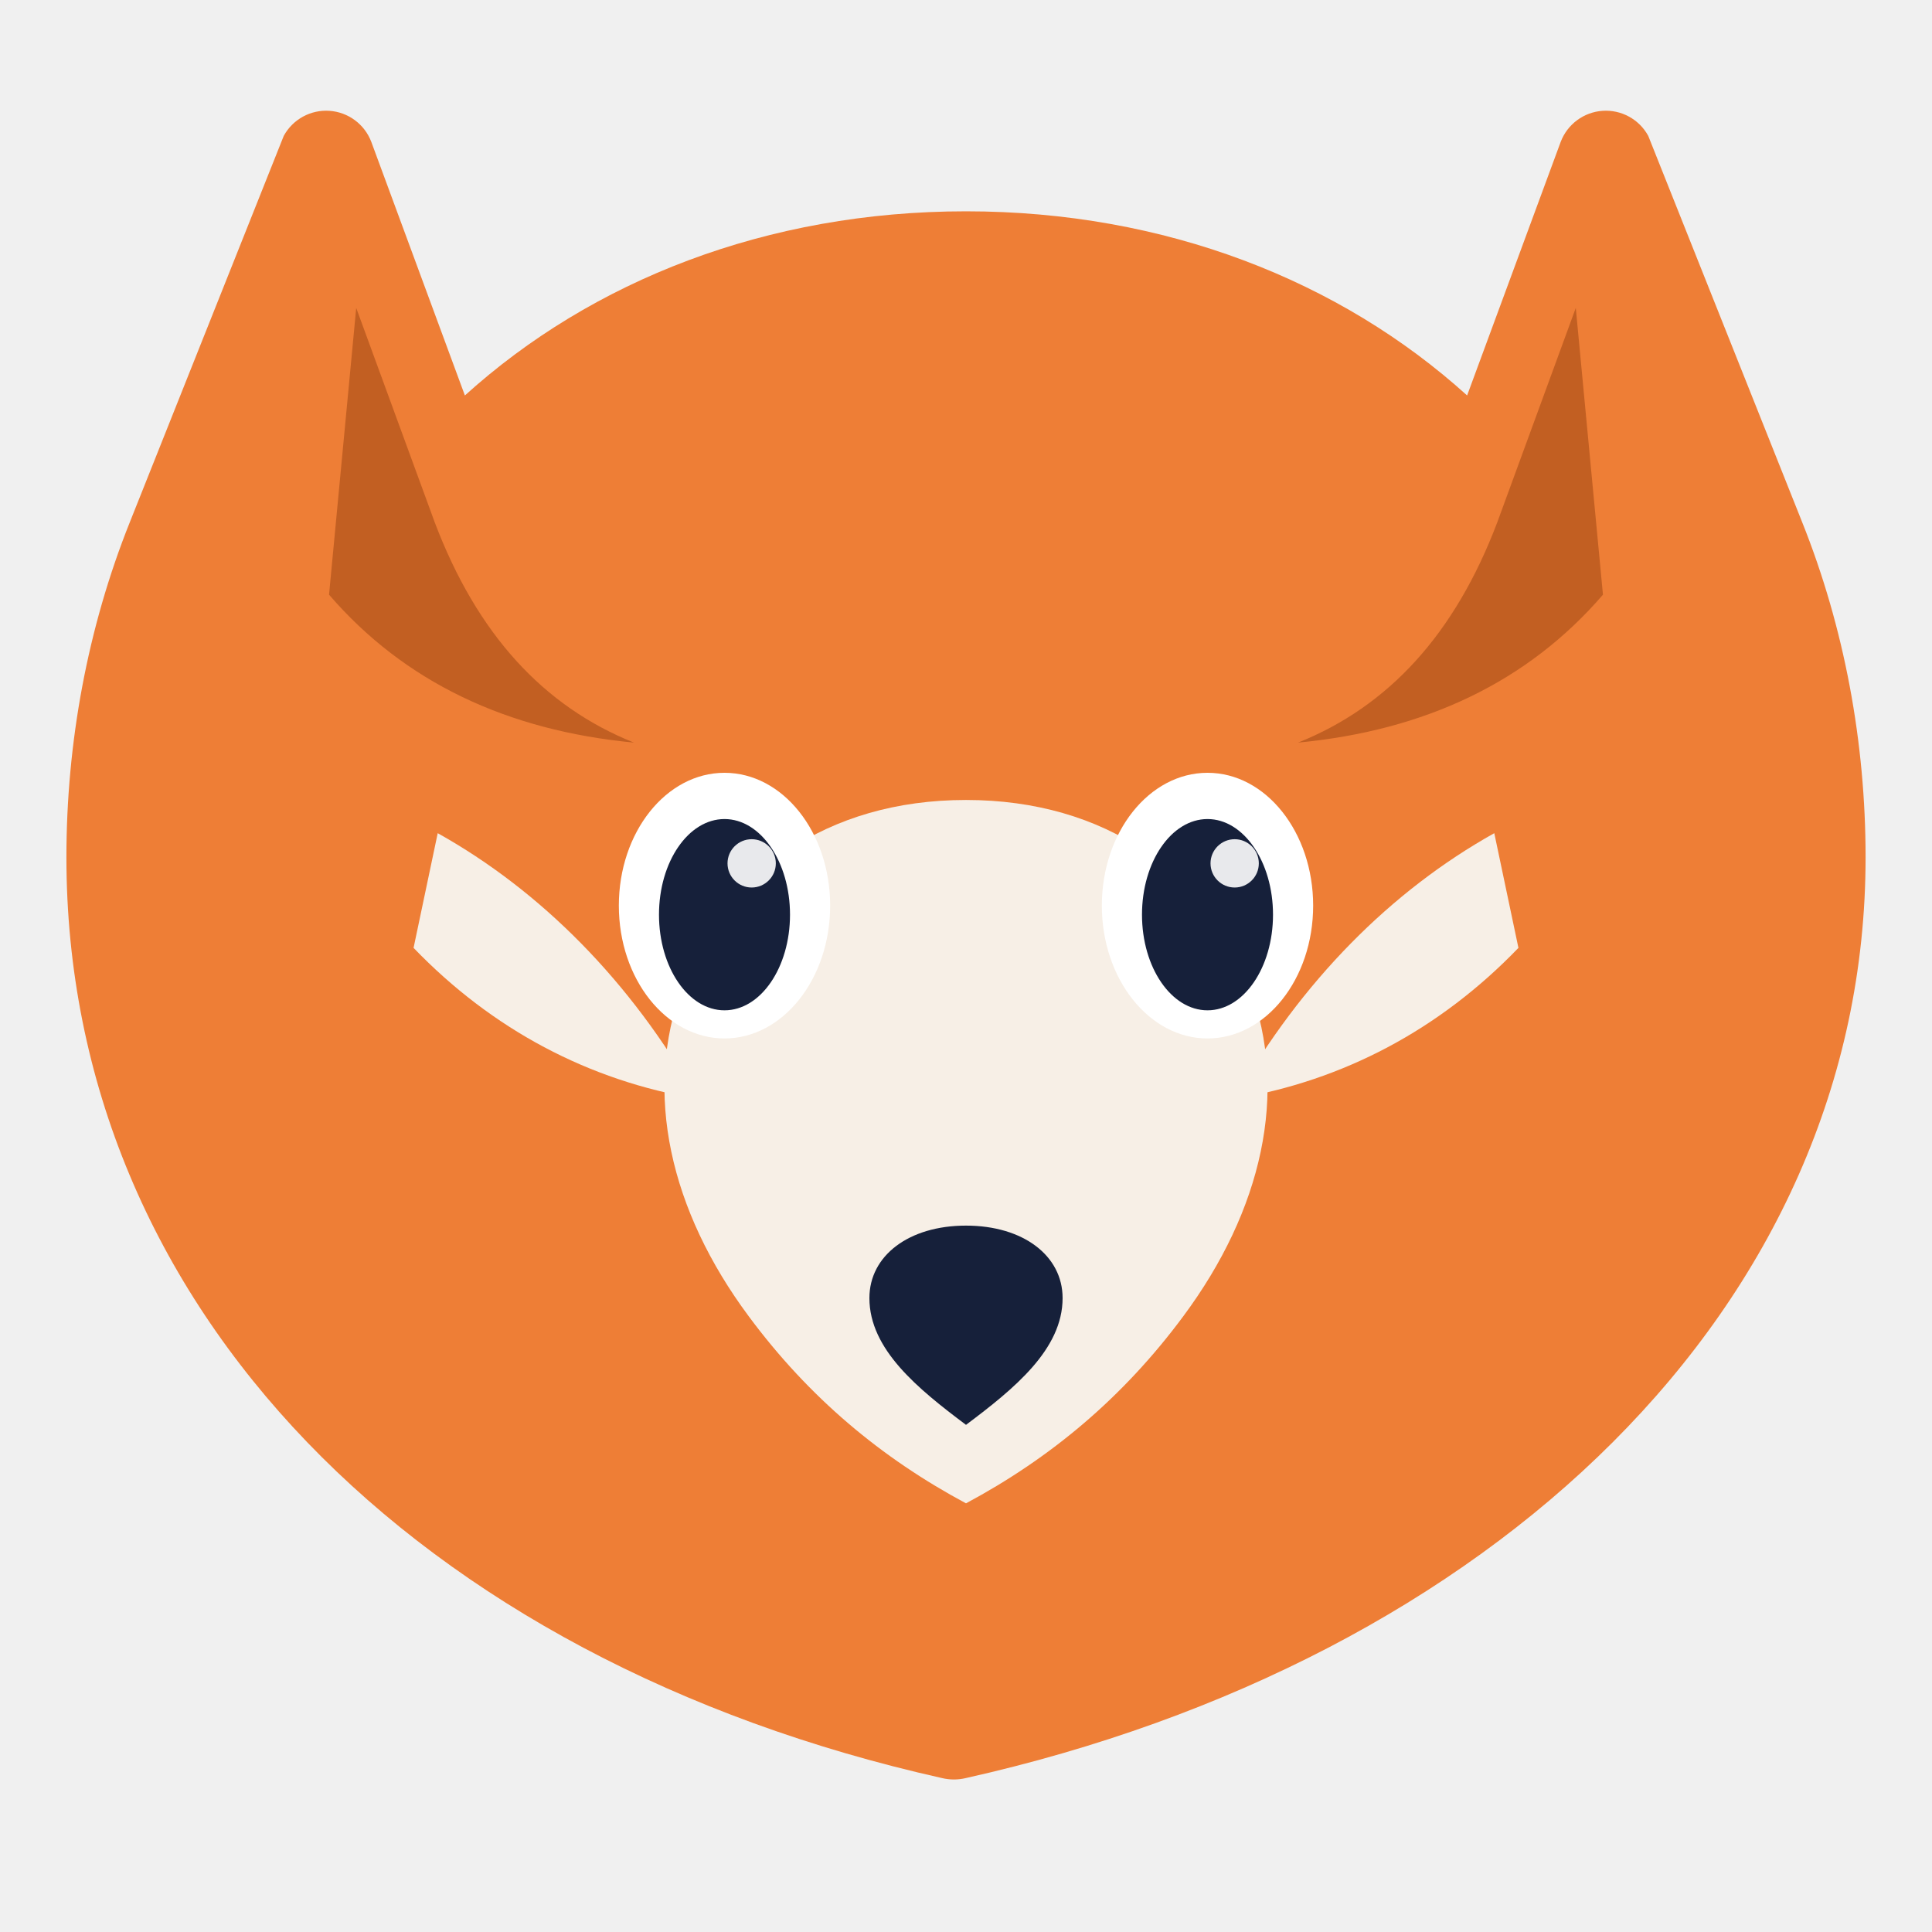
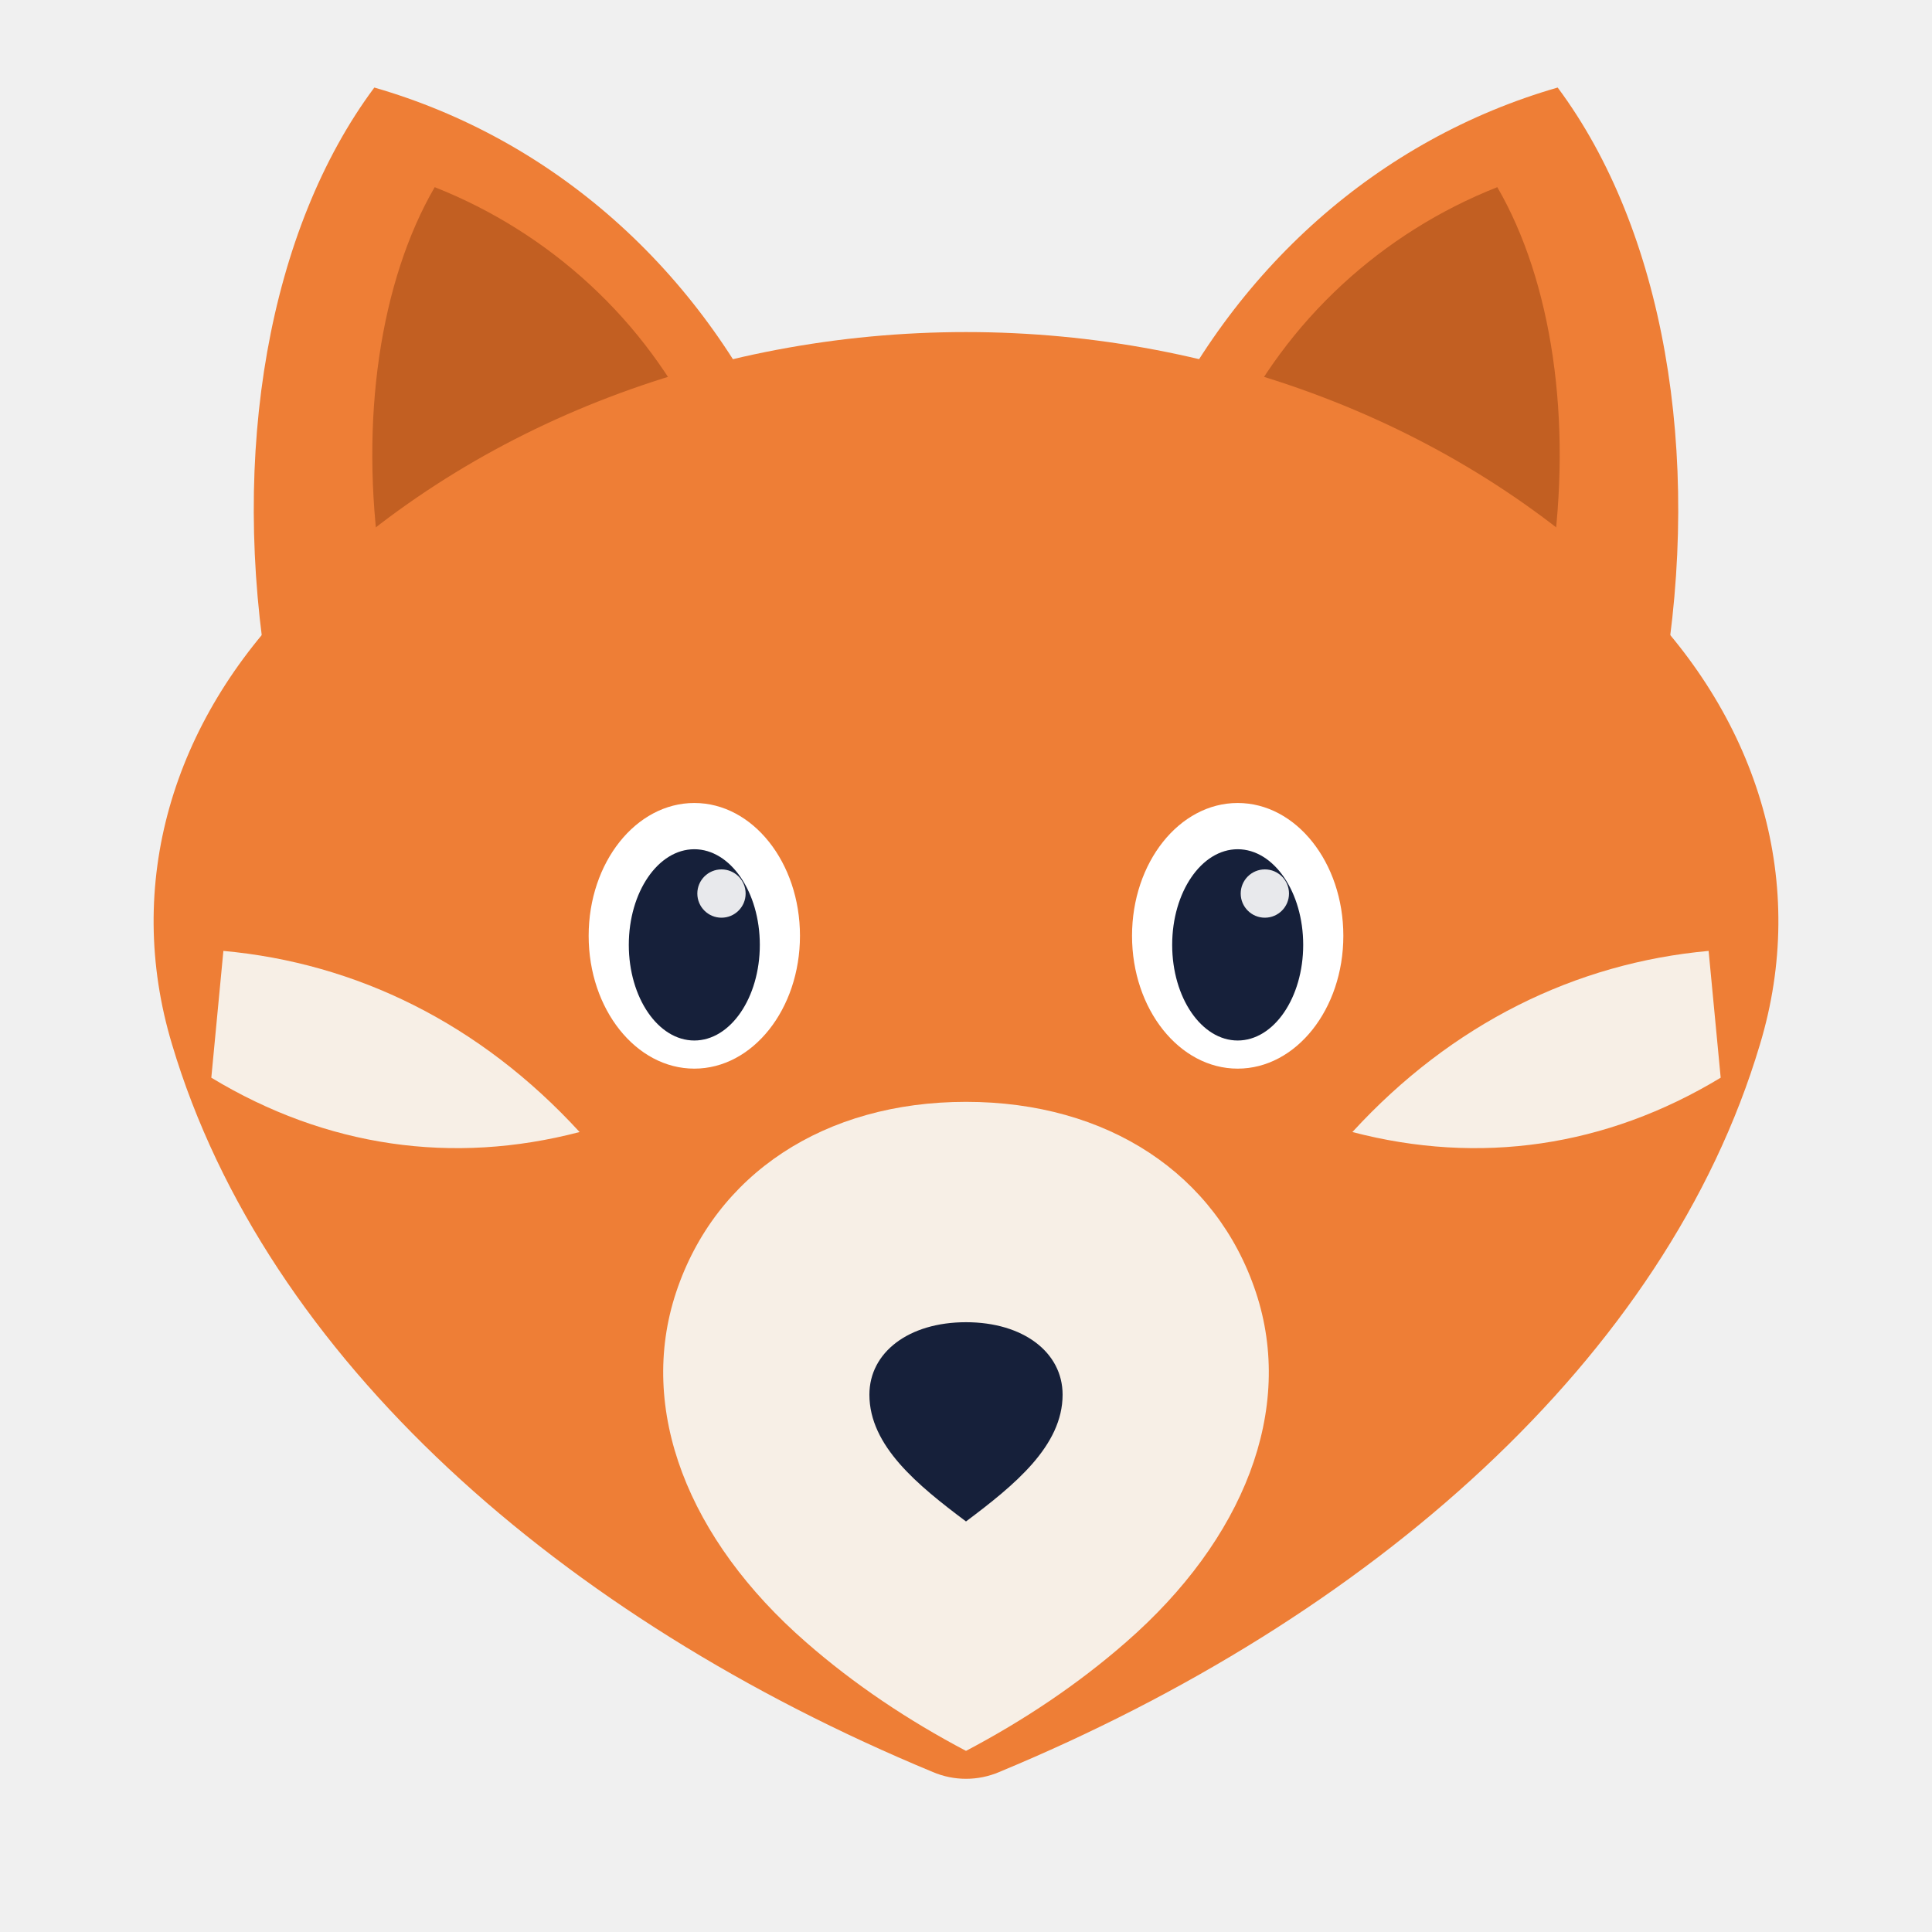
<svg xmlns="http://www.w3.org/2000/svg" viewBox="0 0 64 64" role="img" aria-label="Renard Foox">
-   <path d="M32 7c6.6 0 12.4 2.3 16.6 6.1l3.1-8.4a1.6 1.6 0 0 1 2.9-.2l5.1 12.8c1.4 3.5 2.1 7.3 2.1 11.1 0 14.9-12.4 26.6-29.8 30.5a1.7 1.7 0 0 1-.8 0C13.8 55 2.2 43.3 2.2 28.4c0-3.8.7-7.6 2.1-11.1L9.4 4.5a1.6 1.6 0 0 1 2.9.2l3.1 8.4C19.6 9.3 25.4 7 32 7z" fill="#ee7e36" />
-   <path d="M11.8 10.2l2.6 7.1c1.4 3.7 3.6 6.1 6.6 7.3-4.2-.4-7.6-2-10.1-4.9z" fill="#c25f22" />
-   <path d="M52.2 10.2l-2.6 7.1c-1.4 3.7-3.6 6.1-6.6 7.3 4.2-.4 7.6-2 10.1-4.9z" fill="#c25f22" />
-   <path d="M14.5 27.6c3.4 1.9 6.4 4.9 8.6 8.8-3.6-.6-6.8-2.3-9.4-5z" fill="#f7efe6" />
-   <path d="M49.5 27.6c-3.4 1.9-6.4 4.9-8.6 8.8 3.6-.6 6.8-2.3 9.4-5z" fill="#f7efe6" />
-   <path d="M32 26.5c4.6 0 8 2.4 9.4 6.2 1.3 3.5.4 7.4-2.2 10.9-2 2.7-4.4 4.7-7.2 6.2-2.8-1.5-5.2-3.5-7.2-6.2-2.6-3.5-3.5-7.4-2.2-10.9 1.4-3.8 4.8-6.2 9.4-6.2z" fill="#f7efe6" />
-   <ellipse cx="24.0" cy="30.0" rx="3.5" ry="4.4" fill="#ffffff" />
-   <ellipse cx="24.0" cy="30.3" rx="2.17" ry="3.168" fill="#16203a" />
-   <circle cx="24.9" cy="28.6" r="0.8" fill="#ffffff" opacity=".9" />
-   <ellipse cx="40.0" cy="30.0" rx="3.5" ry="4.4" fill="#ffffff" />
-   <ellipse cx="40.0" cy="30.3" rx="2.17" ry="3.168" fill="#16203a" />
-   <circle cx="40.9" cy="28.6" r="0.8" fill="#ffffff" opacity=".9" />
-   <path d="M32 40.6c1.9 0 3.2 1 3.2 2.4 0 1.7-1.6 3-3.2 4.2-1.6-1.2-3.2-2.5-3.2-4.2 0-1.4 1.3-2.4 3.2-2.4z" fill="#16203a" />
+   <path d="M8.9 22.6C7.6 15 8.9 7.6 12.4 2.9C18.3 4.6 23.2 8.9 25.9 14.9C22.4 19.3 17.2 22.2 8.9 22.6Z" fill="#ee7e36" />
+   <path d="M55.1 22.6C56.4 15 55.1 7.6 51.6 2.9C45.7 4.6 40.8 8.9 38.1 14.9C41.6 19.3 46.8 22.2 55.1 22.6Z" fill="#ee7e36" />
+   <path d="M12.6 18.7C11.9 13.9 12.6 9.3 14.4 6.2C18.2 7.7 21.4 10.6 23.2 14.4C20.6 17 17.1 18.5 12.6 18.7Z" fill="#c25f22" />
+   <path d="M51.4 18.7C52.1 13.9 51.4 9.3 49.6 6.2C45.8 7.7 42.6 10.6 40.8 14.4C43.4 17 46.9 18.5 51.4 18.7Z" fill="#c25f22" />
+   <path d="M32 11C40.5 11 48.6 14.2 54.2 19.8C58.3 23.9 59.9 29.3 58.3 34.6C55.2 45 45.4 53.6 33.1 58.7a2.8 2.8 0 0 1-2.2 0C18.6 53.6 8.8 45 5.7 34.6C4.1 29.3 5.7 23.9 9.8 19.8C15.4 14.2 23.5 11 32 11Z" fill="#ee7e36" />
+   <path d="M7.4 31.5C11.8 31.9 15.9 33.9 19.2 37.5C15 38.6 10.8 38 7 35.7Z" fill="#f7efe6" />
+   <path d="M56.6 31.5C52.2 31.9 48.1 33.9 44.8 37.5C49 38.6 53.2 38 57 35.7Z" fill="#f7efe6" />
+   <path d="M32 36.5C36.7 36.5 40.3 38.9 41.6 42.8C42.9 46.7 41.2 51 37.3 54.4C35.7 55.8 33.9 57 32 58C30.1 57 28.3 55.8 26.7 54.4C22.8 51 21.1 46.7 22.4 42.8C23.7 38.9 27.3 36.5 32 36.5Z" fill="#f7efe6" />
+   <ellipse cx="23.0" cy="31.0" rx="3.5" ry="4.4" fill="#ffffff" />
+   <ellipse cx="23.0" cy="31.3" rx="2.17" ry="3.168" fill="#16203a" />
+   <circle cx="23.9" cy="29.6" r="0.8" fill="#ffffff" opacity=".9" />
+   <ellipse cx="41.0" cy="31.0" rx="3.5" ry="4.4" fill="#ffffff" />
+   <ellipse cx="41.0" cy="31.3" rx="2.17" ry="3.168" fill="#16203a" />
+   <circle cx="41.9" cy="29.6" r="0.8" fill="#ffffff" opacity=".9" />
+   <path d="M32 43.8c1.9 0 3.2 1 3.2 2.4 0 1.7-1.6 3-3.2 4.2-1.6-1.2-3.2-2.5-3.2-4.2 0-1.4 1.3-2.4 3.2-2.4z" fill="#16203a" />
</svg>
